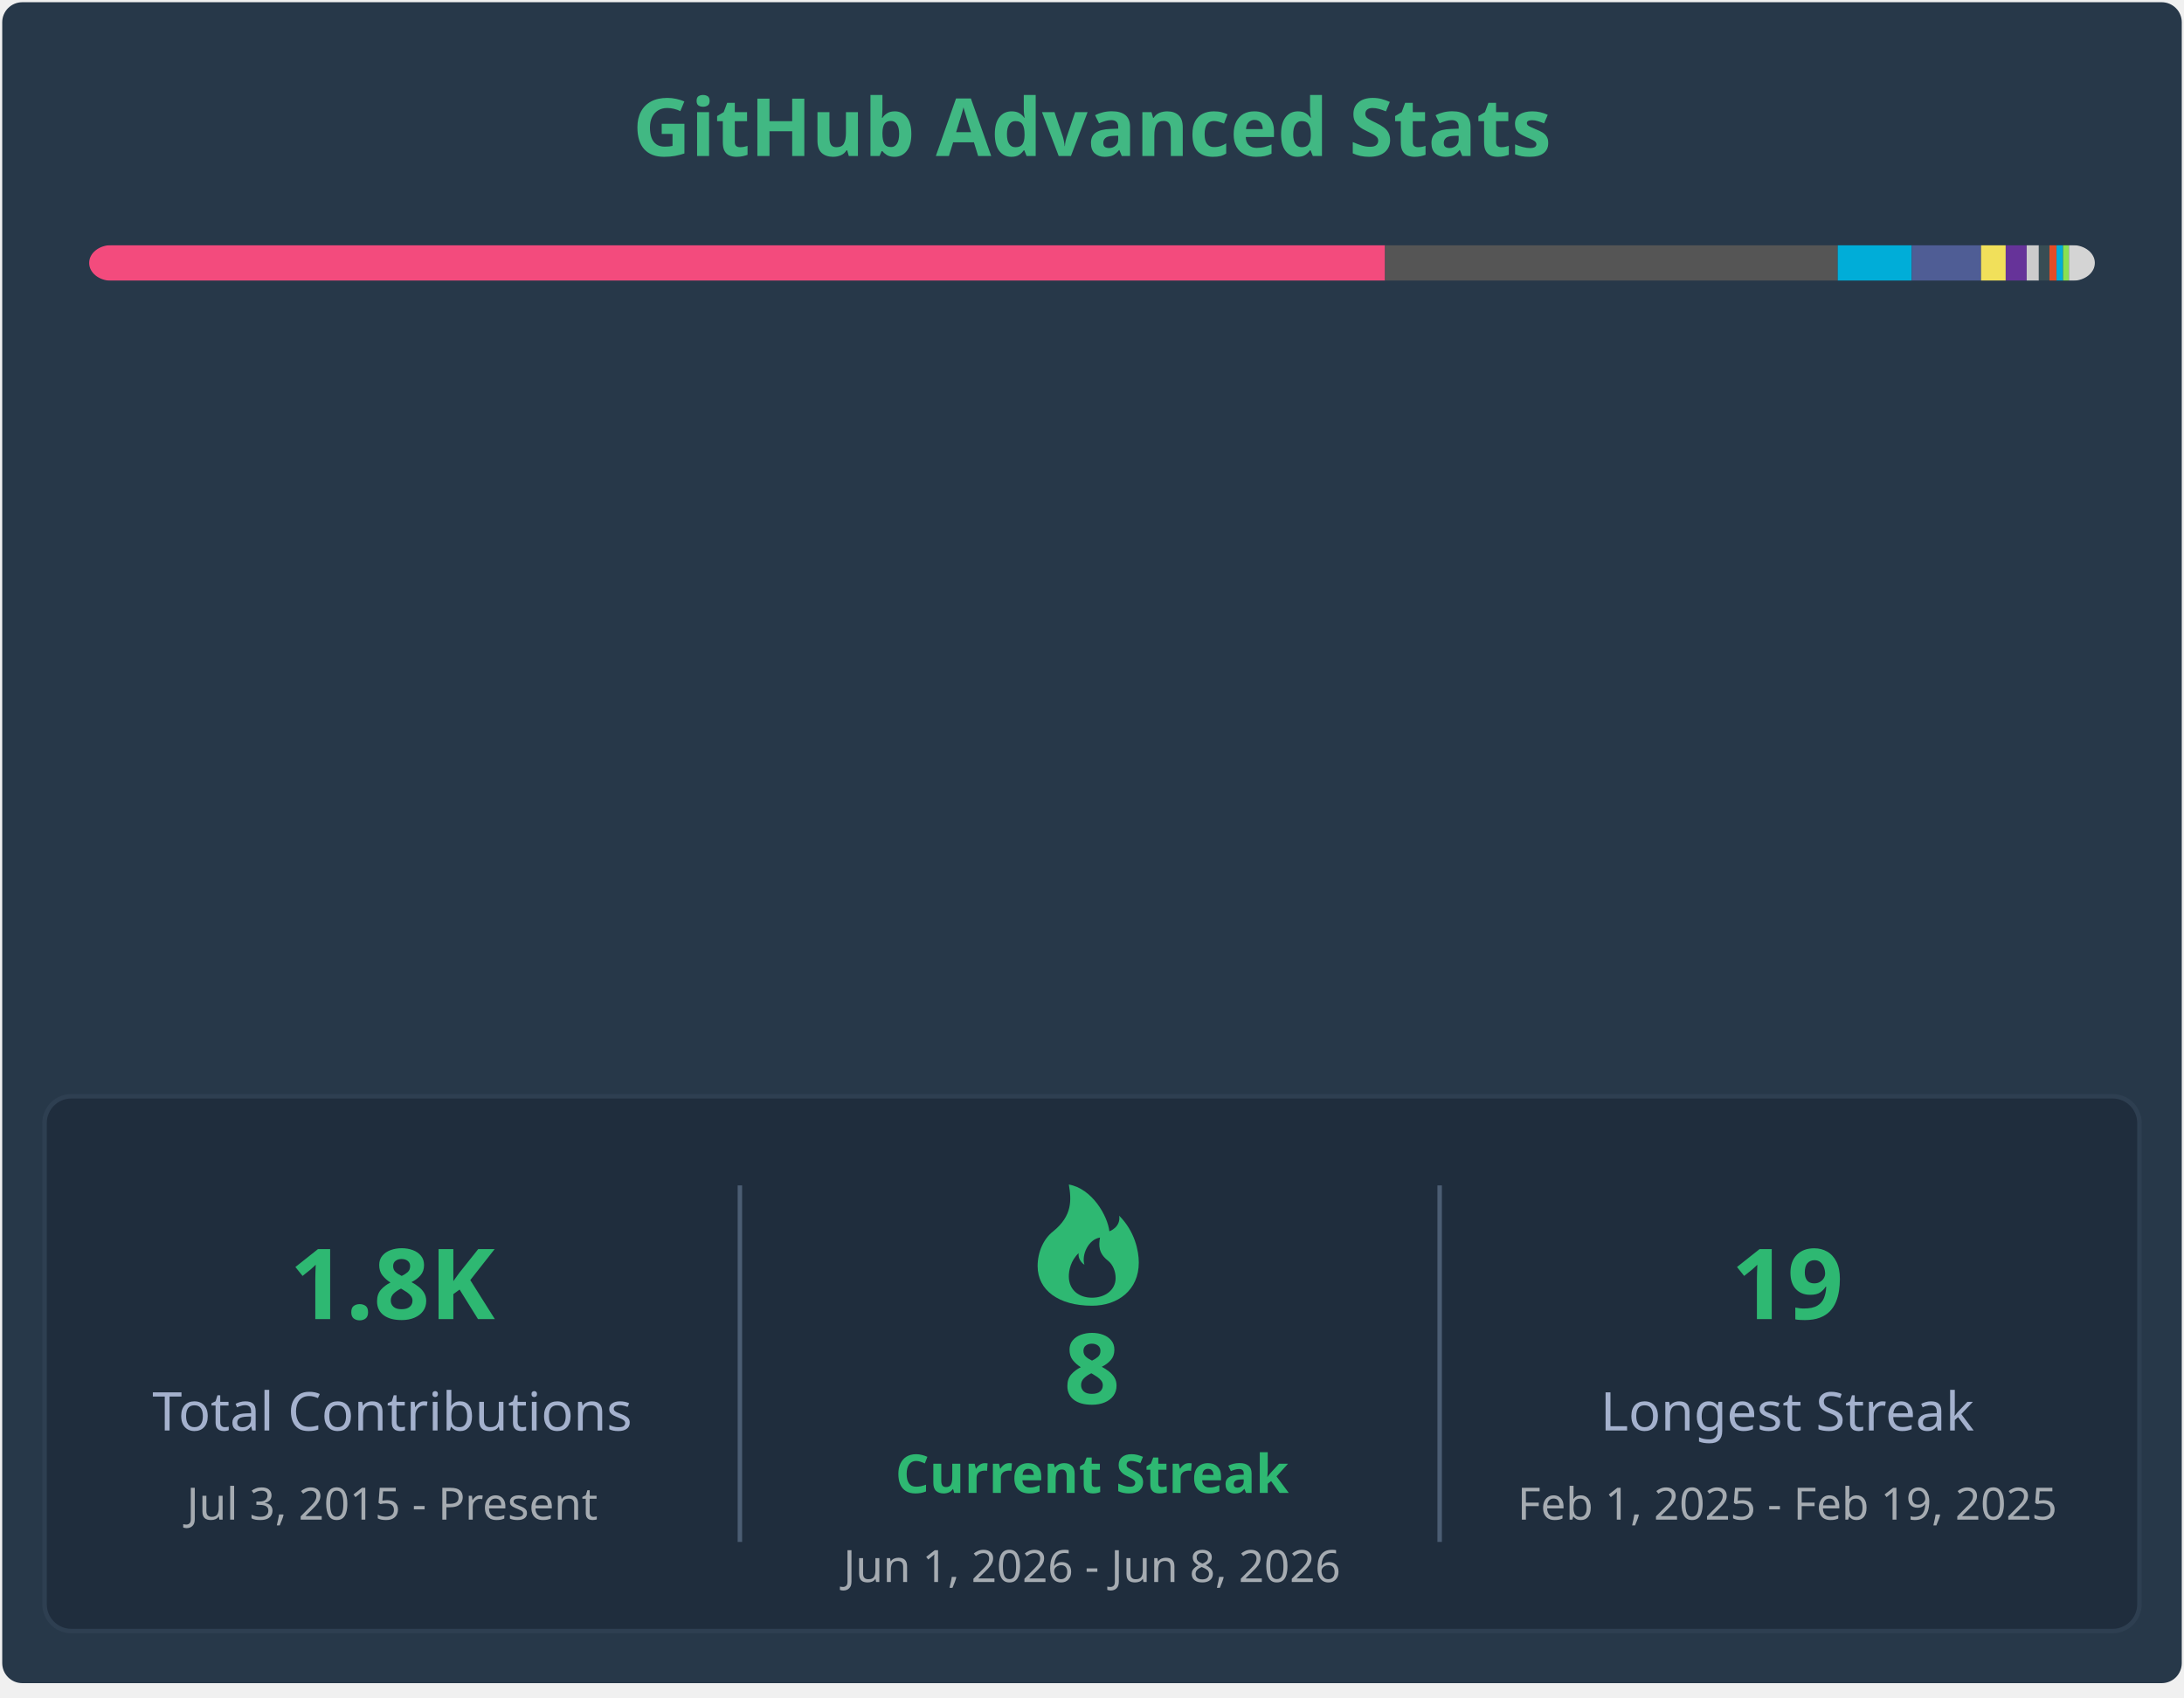
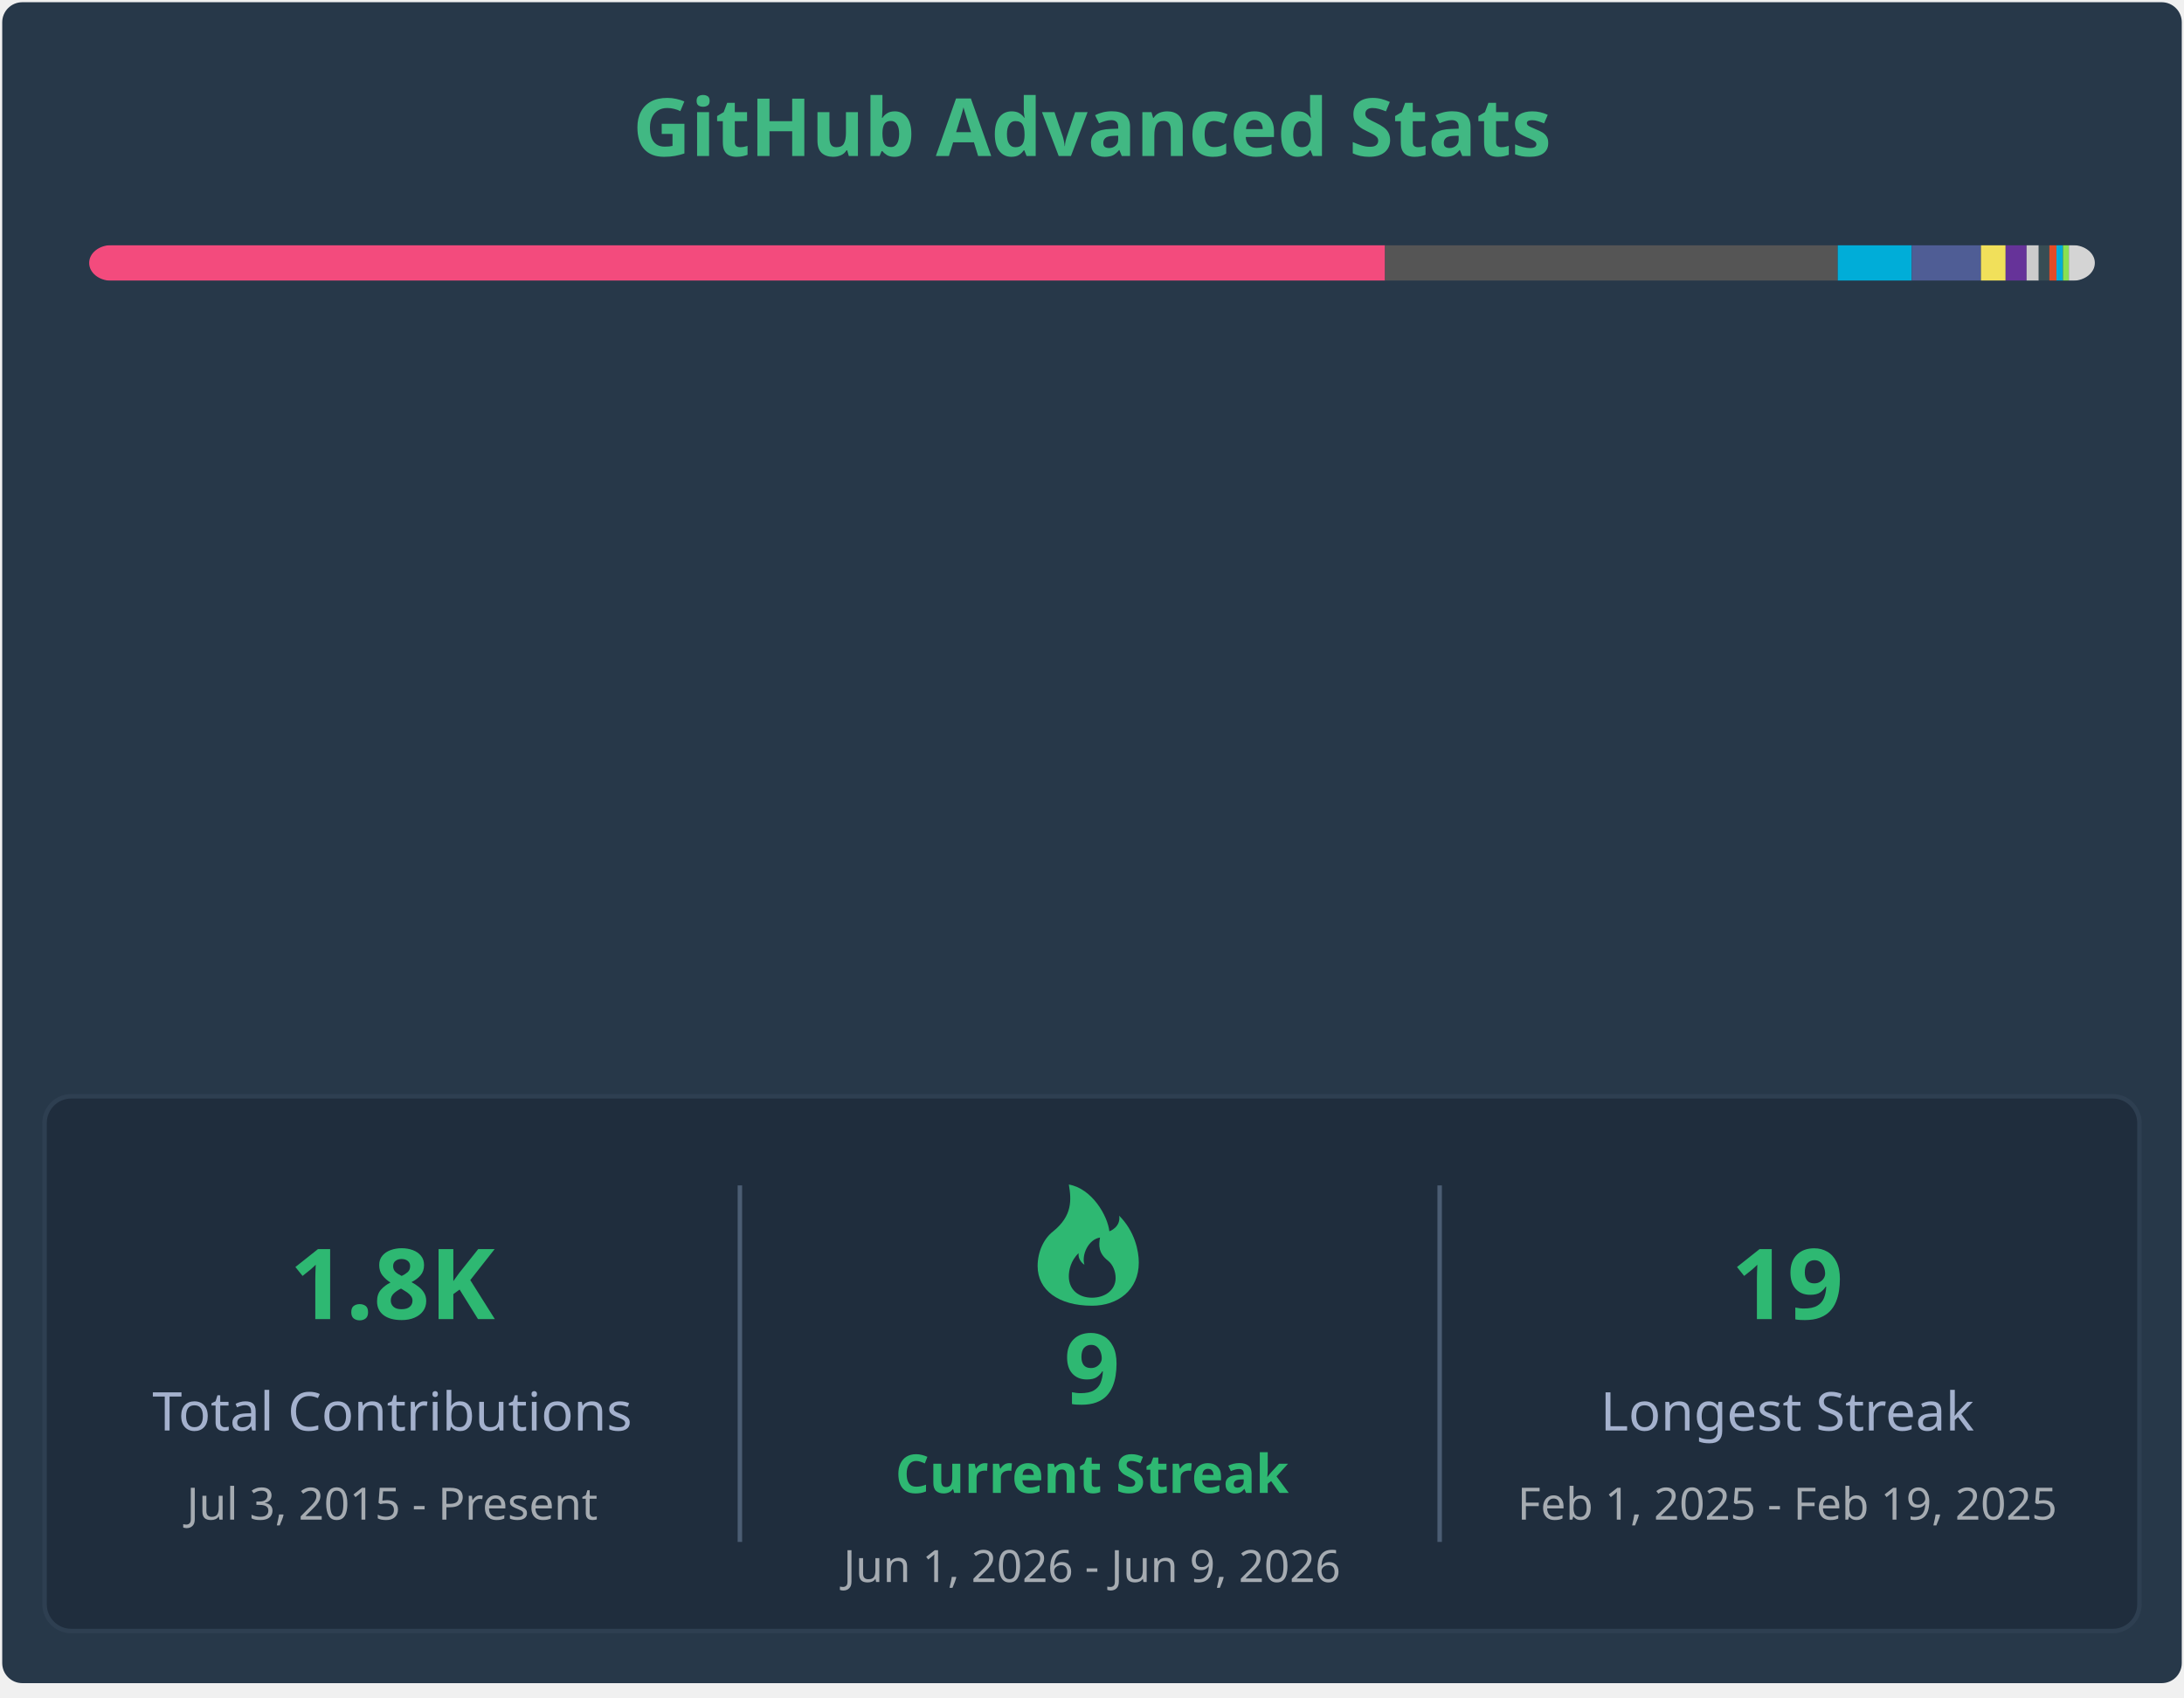
<svg xmlns="http://www.w3.org/2000/svg" width="490" height="381" viewBox="0 0 490 381" fill="none" role="img" aria-labelledby="descId">
  <style>
        .header {
            font: 600 18px 'Segoe UI', Ubuntu, Sans-Serif;
            fill: #41b883;
            animation: fadeInAnimation 0.8s ease-in-out forwards;
        }
        .stat-label {
            font: 600 12px 'Segoe UI', Ubuntu, Sans-Serif;
            fill: #fffefe;
        }
        .stat-value {
            font: 700 12px 'Segoe UI', Ubuntu, Sans-Serif;
            fill: #41b883;
        }
        .lang-name {
            font: 400 11px "Segoe UI", Ubuntu, Sans-Serif;
            fill: #fffefe;
        }
        .stagger {
            opacity: 0;
            animation: fadeInAnimation 0.3s ease-in-out forwards;
        }
        @keyframes fadeInAnimation {
            from { opacity: 0; }
            to { opacity: 1; }
        }
    </style>
  <rect x="0.5" y="0.5" rx="4.5" height="99%" stroke="#e4e2e2" width="489" fill="#273849" stroke-opacity="0" />
  <g transform="translate(245, 35)">
    <text x="0" y="0" class="header" text-anchor="middle">GitHub Advanced Stats</text>
  </g>
  <g transform="translate(20, 55)">
    <mask id="rect-mask">
      <rect x="0" y="0" width="450" height="8" fill="white" rx="5" />
    </mask>
    <rect mask="url(#rect-mask)" x="0" y="0" width="290.747" height="8" fill="#f34b7d" />
    <rect mask="url(#rect-mask)" x="290.747" y="0" width="101.569" height="8" fill="#555555" />
    <rect mask="url(#rect-mask)" x="392.316" y="0" width="16.603" height="8" fill="#00ADD8" />
-     <rect mask="url(#rect-mask)" x="408.919" y="0" width="15.548" height="8" fill="#4F5D95" />
-     <rect mask="url(#rect-mask)" x="424.467" y="0" width="5.534" height="8" fill="#f1e05a" />
-     <rect mask="url(#rect-mask)" x="430.001" y="0" width="4.706" height="8" fill="#663399" />
-     <rect mask="url(#rect-mask)" x="434.707" y="0" width="2.728" height="8" fill="#cccccc" />
-     <rect mask="url(#rect-mask)" x="437.435" y="0" width="2.374" height="8" fill="#384d54" />
-     <rect mask="url(#rect-mask)" x="439.809" y="0" width="1.599" height="8" fill="#e34c26" />
-     <rect mask="url(#rect-mask)" x="441.408" y="0" width="1.455" height="8" fill="#00ADD8" />
-     <rect mask="url(#rect-mask)" x="442.863" y="0" width="1.324" height="8" fill="#89e051" />
-     <rect mask="url(#rect-mask)" x="444.187" y="0" width="5.813" height="8" fill="#d4d4d4" />
+     <rect mask="url(#rect-mask)" x="408.919" y="0" width="15.526" height="8" fill="#4F5D95" />
+     <rect mask="url(#rect-mask)" x="424.445" y="0" width="5.534" height="8" fill="#f1e05a" />
+     <rect mask="url(#rect-mask)" x="429.979" y="0" width="4.706" height="8" fill="#663399" />
+     <rect mask="url(#rect-mask)" x="434.685" y="0" width="2.728" height="8" fill="#cccccc" />
+     <rect mask="url(#rect-mask)" x="437.413" y="0" width="2.374" height="8" fill="#384d54" />
+     <rect mask="url(#rect-mask)" x="439.787" y="0" width="1.599" height="8" fill="#e34c26" />
+     <rect mask="url(#rect-mask)" x="441.386" y="0" width="1.455" height="8" fill="#00ADD8" />
+     <rect mask="url(#rect-mask)" x="442.841" y="0" width="1.324" height="8" fill="#89e051" />
+     <rect mask="url(#rect-mask)" x="444.166" y="0" width="5.834" height="8" fill="#d4d4d4" />
    <g transform="translate(5, 25)">
      <g transform="translate(0, 0)">
        <g transform="translate(0, 0)">
          <g transform="translate(0, 0)" class="stagger" style="animation-delay: 450ms">
            <circle cx="5" cy="6" r="5" fill="#f34b7d" />
            <text x="15" y="10" class="lang-name">C++ 64.61%</text>
          </g>
          <g transform="translate(0, 25)" class="stagger" style="animation-delay: 550ms">
            <circle cx="5" cy="6" r="5" fill="#555555" />
            <text x="15" y="10" class="lang-name">C 22.57%</text>
          </g>
          <g transform="translate(0, 50)" class="stagger" style="animation-delay: 650ms">
            <circle cx="5" cy="6" r="5" fill="#00ADD8" />
            <text x="15" y="10" class="lang-name">Go 3.69%</text>
          </g>
          <g transform="translate(0, 75)" class="stagger" style="animation-delay: 750ms">
            <circle cx="5" cy="6" r="5" fill="#4F5D95" />
-             <text x="15" y="10" class="lang-name">PHP 3.46%</text>
+             <text x="15" y="10" class="lang-name">PHP 3.45%</text>
          </g>
          <g transform="translate(0, 100)" class="stagger" style="animation-delay: 850ms">
            <circle cx="5" cy="6" r="5" fill="#f1e05a" />
            <text x="15" y="10" class="lang-name">JavaScript 1.23%</text>
          </g>
          <g transform="translate(0, 125)" class="stagger" style="animation-delay: 950ms">
            <circle cx="5" cy="6" r="5" fill="#663399" />
            <text x="15" y="10" class="lang-name">CSS 1.05%</text>
          </g>
        </g>
        <g transform="translate(130, 0)">
          <g transform="translate(0, 0)" class="stagger" style="animation-delay: 450ms">
            <circle cx="5" cy="6" r="5" fill="#cccccc" />
            <text x="15" y="10" class="lang-name">Gettext Catalog 0.61%</text>
          </g>
          <g transform="translate(0, 25)" class="stagger" style="animation-delay: 550ms">
            <circle cx="5" cy="6" r="5" fill="#384d54" />
            <text x="15" y="10" class="lang-name">Dockerfile 0.53%</text>
          </g>
          <g transform="translate(0, 50)" class="stagger" style="animation-delay: 650ms">
            <circle cx="5" cy="6" r="5" fill="#e34c26" />
            <text x="15" y="10" class="lang-name">HTML 0.36%</text>
          </g>
          <g transform="translate(0, 75)" class="stagger" style="animation-delay: 750ms">
            <circle cx="5" cy="6" r="5" fill="#00ADD8" />
            <text x="15" y="10" class="lang-name">Go Template 0.32%</text>
          </g>
          <g transform="translate(0, 100)" class="stagger" style="animation-delay: 850ms">
            <circle cx="5" cy="6" r="5" fill="#89e051" />
            <text x="15" y="10" class="lang-name">Shell 0.29%</text>
          </g>
          <g transform="translate(0, 125)" class="stagger" style="animation-delay: 950ms">
            <circle cx="5" cy="6" r="5" fill="#d4d4d4" />
-             <text x="15" y="10" class="lang-name">Others 1.29%</text>
+             <text x="15" y="10" class="lang-name">Others 1.30%</text>
          </g>
        </g>
      </g>
      <g transform="translate(295, 2)">
        <g transform="translate(0, 2)" class="stagger" style="animation-delay: 0ms">
          <text x="0" y="10" class="stat-label">Total Commits:</text>
-           <text x="115" y="10" class="stat-value">576</text>
+           <text x="115" y="10" class="stat-value">578</text>
        </g>
        <g transform="translate(0, 24)" class="stagger" style="animation-delay: 100ms">
          <text x="0" y="10" class="stat-label">Merged PRs:</text>
          <text x="115" y="10" class="stat-value">139</text>
        </g>
        <g transform="translate(0, 46)" class="stagger" style="animation-delay: 200ms">
          <text x="0" y="10" class="stat-label">Code Reviews:</text>
          <text x="115" y="10" class="stat-value">1</text>
        </g>
        <g transform="translate(0, 68)" class="stagger" style="animation-delay: 300ms">
          <text x="0" y="10" class="stat-label">Total Issues:</text>
          <text x="115" y="10" class="stat-value">107</text>
        </g>
        <g transform="translate(0, 90)" class="stagger" style="animation-delay: 400ms">
          <text x="0" y="10" class="stat-label">Total Stars:</text>
          <text x="115" y="10" class="stat-value">6</text>
        </g>
        <g transform="translate(0, 112)" class="stagger" style="animation-delay: 500ms">
          <text x="0" y="10" class="stat-label">Total Repositories:</text>
          <text x="115" y="10" class="stat-value">14</text>
        </g>
        <g transform="translate(0, 134)" class="stagger" style="animation-delay: 600ms">
          <text x="0" y="10" class="stat-label">Followers:</text>
          <text x="115" y="10" class="stat-value">9</text>
        </g>
      </g>
    </g>
  </g>
  <g transform="translate(10, 246)">
    <rect width="470" height="120" rx="6" fill="#1f2d3d" stroke="#2e3f51" stroke-width="1" />
    <g transform="translate(0, 20)">
      <text x="78" y="30" fill="#2eb872" font-family="Segoe UI, Ubuntu, sans-serif" font-weight="bold" font-size="22px" text-anchor="middle">
                1.8K
            </text>
      <text x="78" y="55" fill="#a4b1cd" font-family="Segoe UI, Ubuntu, sans-serif" font-size="12px" text-anchor="middle">
                Total Contributions
            </text>
      <text x="78" y="75" fill="#ffffff" opacity="0.6" font-family="Segoe UI, Ubuntu, sans-serif" font-size="10px" text-anchor="middle">
                Jul  3, 2015 - Present
            </text>
    </g>
    <line x1="156" y1="20" x2="156" y2="100" stroke="#4b5d73" stroke-width="1" />
    <g transform="translate(156, 15)">
      <path d="M79,32 C84.8,32 89.5,28.5 89.5,22.3 C89.5,19.7 88.6,15.3 85.1,11.8 C85.5,14.4 82.9,15.3 82.9,15.3 C82.5,11.8 79,5.7 73.8,4.8 C74.4,8.3 74.6,11.8 70.3,15.3 C68.1,17 66.8,20 66.8,23.1 C66.8,28.5 71.5,32 79,32 M79,30.2 C76.1,30.2 73.8,28.5 73.8,25.4 C73.8,24.1 74.2,21.9 76,20.2 C75.8,21.9 77.3,22.8 77.3,22.8 C76.6,20.6 78.2,17.1 80.8,16.7 C80.5,18.4 80.4,20.2 82.6,21.9 C83.7,22.8 84.3,24.3 84.3,25.8 C84.3,28.5 81.9,30.2 79,30.2" fill="#2eb872" />
      <text x="79" y="54" fill="#2eb872" font-family="Segoe UI, Ubuntu, sans-serif" font-weight="bold" font-size="22px" text-anchor="middle">
-                 8
+                 9
            </text>
      <text x="79" y="74" fill="#2eb872" font-family="Segoe UI, Ubuntu, sans-serif" font-weight="bold" font-size="12px" text-anchor="middle">
                Current Streak
            </text>
      <text x="79" y="94" fill="#ffffff" opacity="0.6" font-family="Segoe UI, Ubuntu, sans-serif" font-size="10px" text-anchor="middle">
-                 Jun  1, 2026 - Jun  8, 2026
+                 Jun  1, 2026 - Jun  9, 2026
            </text>
    </g>
    <line x1="313" y1="20" x2="313" y2="100" stroke="#4b5d73" stroke-width="1" />
    <g transform="translate(313, 20)">
      <text x="78" y="30" fill="#2eb872" font-family="Segoe UI, Ubuntu, sans-serif" font-weight="bold" font-size="22px" text-anchor="middle">
                19
            </text>
      <text x="78" y="55" fill="#a4b1cd" font-family="Segoe UI, Ubuntu, sans-serif" font-size="12px" text-anchor="middle">
                Longest Streak
            </text>
      <text x="78" y="75" fill="#ffffff" opacity="0.6" font-family="Segoe UI, Ubuntu, sans-serif" font-size="10px" text-anchor="middle">
                Feb  1, 2025 - Feb 19, 2025
            </text>
    </g>
  </g>
</svg>
